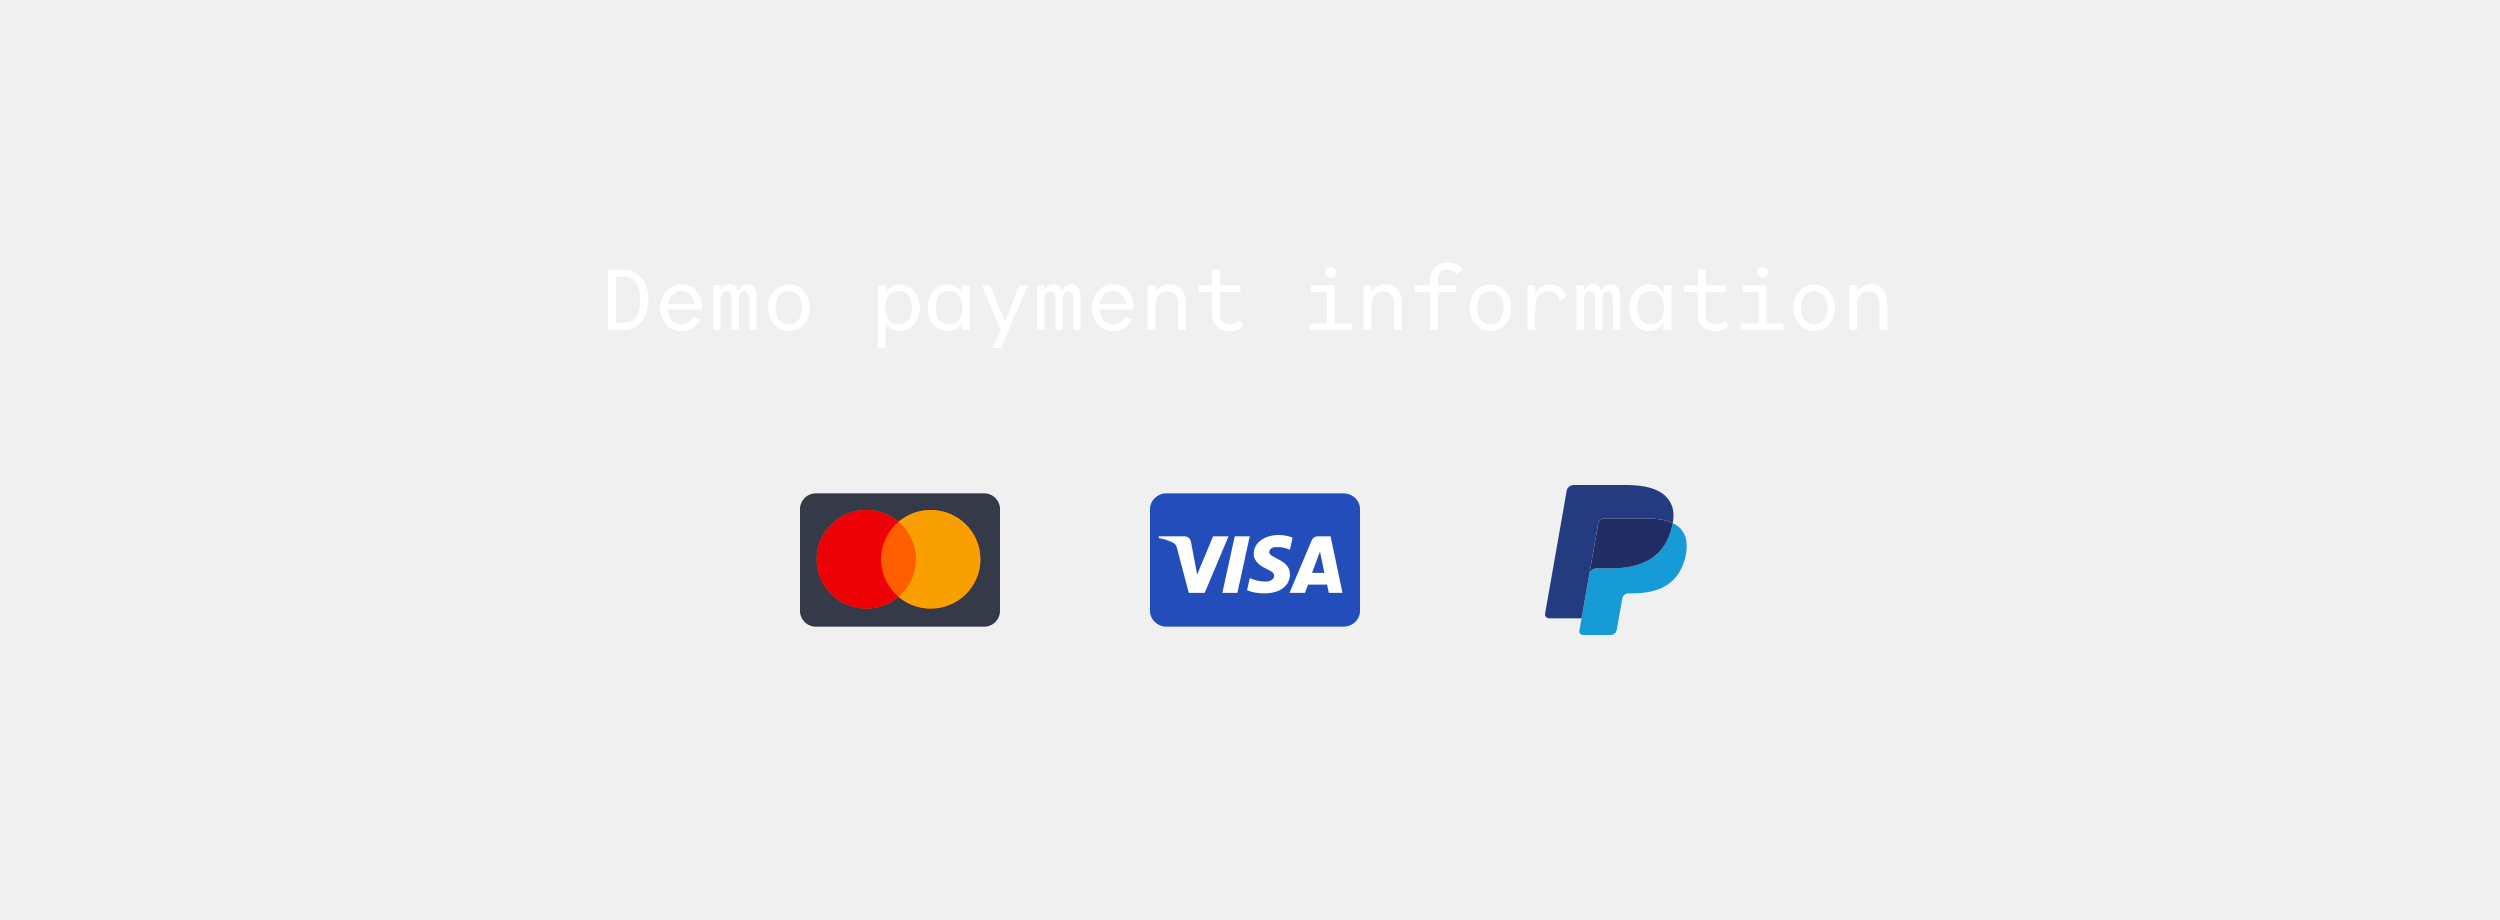
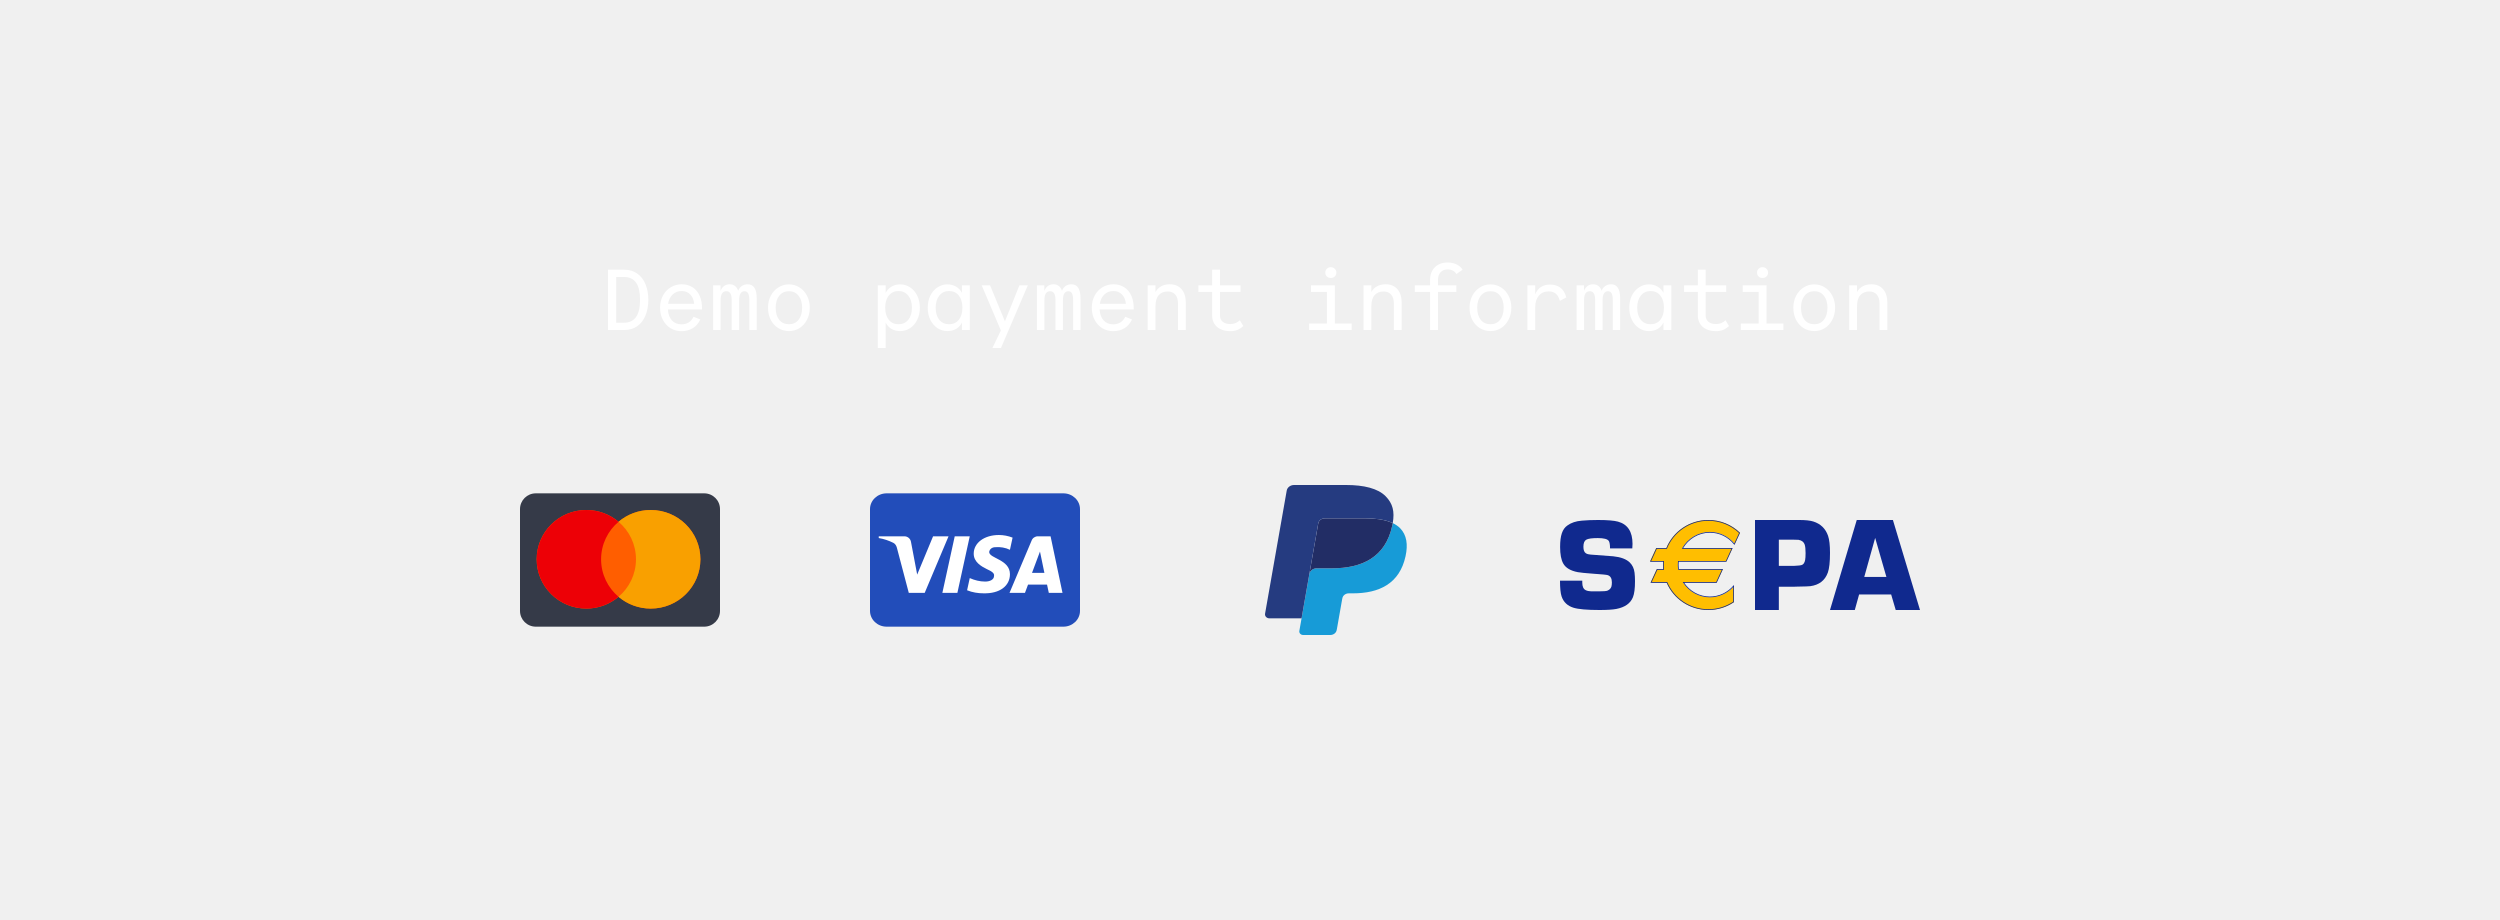
<svg xmlns="http://www.w3.org/2000/svg" width="250" height="92" viewBox="0 0 250 92" fill="none">
-   <path fill-rule="evenodd" clip-rule="evenodd" d="M115 50.915C115 50.042 115.747 49.334 116.665 49.334H134.335C135.254 49.334 136 50.041 136 50.915V61.085C136 61.959 135.253 62.667 134.335 62.667H116.665C115.746 62.667 115 61.959 115 61.085V50.915Z" fill="#224DBA" />
-   <path fill-rule="evenodd" clip-rule="evenodd" d="M120.469 59.288H118.879L117.686 54.763C117.63 54.554 117.509 54.37 117.333 54.284C116.891 54.066 116.405 53.892 115.875 53.805V53.63H118.437C118.79 53.63 119.055 53.892 119.1 54.196L119.718 57.46L121.308 53.63H122.854L120.469 59.288ZM123.738 59.288H122.236L123.473 53.63H124.974L123.738 59.288ZM126.918 55.198C126.962 54.893 127.227 54.719 127.536 54.719C128.022 54.675 128.552 54.763 128.994 54.98L129.259 53.762C128.817 53.587 128.331 53.5 127.89 53.5C126.432 53.5 125.371 54.284 125.371 55.371C125.371 56.199 126.123 56.633 126.653 56.895C127.227 57.156 127.448 57.33 127.404 57.591C127.404 57.982 126.962 58.157 126.521 58.157C125.99 58.157 125.46 58.026 124.974 57.808L124.709 59.027C125.24 59.244 125.813 59.332 126.344 59.332C127.978 59.375 128.994 58.592 128.994 57.417C128.994 55.937 126.918 55.85 126.918 55.198ZM134.25 59.288L133.058 53.63H131.777C131.511 53.63 131.246 53.805 131.158 54.066L128.95 59.288H130.496L130.804 58.461H132.704L132.881 59.288H134.25ZM131.998 55.154L132.439 57.286H131.202L131.998 55.154Z" fill="white" />
-   <path d="M167.274 52.311C167.258 52.4 167.24 52.491 167.22 52.584C166.535 55.741 164.189 56.832 161.194 56.832H159.669C159.302 56.832 158.994 57.07 158.937 57.395L158.156 61.836L157.934 63.095C157.897 63.308 158.08 63.5 158.32 63.5H161.025C161.345 63.5 161.617 63.291 161.668 63.008L161.694 62.885L162.204 59.986L162.236 59.827C162.286 59.542 162.559 59.334 162.879 59.334H163.284C165.905 59.334 167.957 58.379 168.556 55.617C168.807 54.464 168.677 53.501 168.014 52.823C167.814 52.619 167.565 52.449 167.274 52.311Z" fill="#179BD7" />
-   <path d="M166.557 52.055C166.452 52.027 166.344 52.002 166.233 51.98C166.121 51.958 166.007 51.939 165.89 51.922C165.479 51.862 165.028 51.834 164.545 51.834H160.471C160.37 51.834 160.275 51.854 160.19 51.891C160.002 51.972 159.862 52.132 159.828 52.327L158.961 57.251L158.937 57.395C158.994 57.071 159.302 56.832 159.669 56.832H161.194C164.189 56.832 166.535 55.741 167.22 52.585C167.241 52.491 167.258 52.4 167.274 52.311C167.1 52.229 166.912 52.158 166.71 52.098C166.66 52.083 166.609 52.069 166.557 52.055Z" fill="#222D65" />
-   <path d="M159.828 52.327C159.862 52.132 160.002 51.972 160.19 51.892C160.276 51.855 160.37 51.834 160.471 51.834H164.545C165.028 51.834 165.479 51.863 165.89 51.922C166.007 51.939 166.121 51.959 166.233 51.98C166.344 52.003 166.452 52.028 166.557 52.055C166.609 52.069 166.66 52.083 166.711 52.098C166.913 52.158 167.101 52.229 167.274 52.311C167.478 51.144 167.273 50.35 166.569 49.631C165.794 48.839 164.395 48.5 162.604 48.5H157.405C157.039 48.5 156.727 48.739 156.671 49.063L154.506 61.373C154.463 61.617 154.672 61.836 154.946 61.836H158.156L158.961 57.251L159.828 52.327Z" fill="#253B80" />
-   <path d="M98.421 49.334H81.579C80.707 49.334 80 50.04 80 50.912V61.088C80 61.96 80.707 62.667 81.579 62.667H98.421C99.293 62.667 100 61.96 100 61.088V50.912C100 50.04 99.293 49.334 98.421 49.334Z" fill="#353A48" />
-   <path fill-rule="evenodd" clip-rule="evenodd" d="M93.074 51C95.817 51 98.04 53.207 98.04 55.929C98.04 58.651 95.817 60.858 93.074 60.858C91.845 60.858 90.721 60.414 89.853 59.68C88.987 60.414 87.862 60.858 86.632 60.858C83.89 60.858 81.666 58.651 81.666 55.929C81.666 53.207 83.89 51 86.632 51C87.862 51 88.987 51.443 89.854 52.178C90.721 51.443 91.845 51 93.074 51Z" fill="#FF5E00" />
-   <path fill-rule="evenodd" clip-rule="evenodd" d="M86.632 51C87.862 51 88.987 51.443 89.854 52.178C88.786 53.081 88.109 54.427 88.109 55.929C88.109 57.431 88.786 58.776 89.853 59.68C88.987 60.414 87.862 60.858 86.632 60.858C83.89 60.858 81.666 58.651 81.666 55.929C81.666 53.207 83.89 51 86.632 51Z" fill="#ED0006" />
-   <path fill-rule="evenodd" clip-rule="evenodd" d="M93.074 51C95.817 51 98.04 53.207 98.04 55.929C98.04 58.651 95.817 60.858 93.074 60.858C91.845 60.858 90.72 60.414 89.853 59.68C90.921 58.775 91.598 57.43 91.598 55.929C91.598 54.427 90.921 53.082 89.854 52.178C90.72 51.443 91.845 51 93.074 51Z" fill="#F9A000" />
+   <path fill-rule="evenodd" clip-rule="evenodd" d="M87 50.915C87 50.042 87.747 49.334 88.665 49.334H106.335C107.254 49.334 108 50.041 108 50.915V61.085C108 61.959 107.253 62.667 106.335 62.667H88.665C87.746 62.667 87 61.959 87 61.085V50.915Z" fill="#224DBA" />
+   <path fill-rule="evenodd" clip-rule="evenodd" d="M92.469 59.288H90.879L89.686 54.763C89.63 54.554 89.509 54.37 89.333 54.284C88.891 54.066 88.405 53.892 87.875 53.805V53.63H90.437C90.79 53.63 91.055 53.892 91.1 54.196L91.718 57.46L93.308 53.63H94.854L92.469 59.288ZM95.738 59.288H94.236L95.473 53.63H96.975L95.738 59.288ZM98.918 55.198C98.962 54.893 99.227 54.719 99.536 54.719C100.022 54.675 100.552 54.763 100.994 54.98L101.259 53.762C100.817 53.587 100.331 53.5 99.89 53.5C98.432 53.5 97.371 54.284 97.371 55.371C97.371 56.199 98.123 56.633 98.653 56.895C99.227 57.156 99.448 57.33 99.404 57.591C99.404 57.982 98.962 58.157 98.52 58.157C97.99 58.157 97.46 58.026 96.975 57.808L96.709 59.027C97.24 59.244 97.813 59.332 98.344 59.332C99.978 59.375 100.994 58.592 100.994 57.417C100.994 55.937 98.918 55.85 98.918 55.198ZM106.25 59.288L105.058 53.63H103.777C103.511 53.63 103.246 53.805 103.158 54.066L100.95 59.288H102.496L102.804 58.461H104.704L104.881 59.288H106.25ZM103.998 55.154L104.439 57.286H103.202L103.998 55.154Z" fill="white" />
+   <path d="M139.274 52.311C139.258 52.4 139.24 52.491 139.22 52.584C138.535 55.741 136.189 56.832 133.194 56.832H131.669C131.302 56.832 130.994 57.07 130.937 57.395L130.156 61.836L129.934 63.095C129.897 63.308 130.08 63.5 130.32 63.5H133.025C133.345 63.5 133.617 63.291 133.668 63.008L133.694 62.885L134.204 59.986L134.236 59.827C134.286 59.542 134.559 59.334 134.879 59.334H135.284C137.905 59.334 139.957 58.379 140.556 55.617C140.807 54.464 140.677 53.501 140.014 52.823C139.814 52.619 139.565 52.449 139.274 52.311Z" fill="#179BD7" />
+   <path d="M138.557 52.055C138.452 52.027 138.344 52.002 138.233 51.98C138.121 51.958 138.007 51.939 137.89 51.922C137.479 51.862 137.028 51.834 136.545 51.834H132.471C132.37 51.834 132.275 51.854 132.19 51.891C132.002 51.972 131.862 52.132 131.828 52.327L130.961 57.251L130.937 57.395C130.994 57.071 131.302 56.832 131.669 56.832H133.194C136.189 56.832 138.535 55.741 139.22 52.585C139.241 52.491 139.258 52.4 139.274 52.311C139.1 52.229 138.912 52.158 138.71 52.098C138.66 52.083 138.609 52.069 138.557 52.055Z" fill="#222D65" />
+   <path d="M131.828 52.327C131.862 52.132 132.002 51.972 132.19 51.892C132.276 51.855 132.37 51.834 132.471 51.834H136.545C137.028 51.834 137.479 51.863 137.89 51.922C138.007 51.939 138.121 51.959 138.233 51.98C138.344 52.003 138.452 52.028 138.557 52.055C138.609 52.069 138.66 52.083 138.711 52.098C138.913 52.158 139.101 52.229 139.274 52.311C139.478 51.144 139.273 50.35 138.569 49.631C137.794 48.839 136.395 48.5 134.604 48.5H129.405C129.039 48.5 128.727 48.739 128.671 49.063L126.506 61.373C126.463 61.617 126.672 61.836 126.946 61.836H130.156L130.961 57.251L131.828 52.327Z" fill="#253B80" />
+   <path d="M163.23 54.838H161.003C161.003 54.467 160.96 54.217 160.875 54.09C160.742 53.902 160.377 53.808 159.778 53.808C159.197 53.808 158.812 53.862 158.624 53.971C158.436 54.079 158.341 54.316 158.341 54.679C158.341 55.009 158.425 55.226 158.592 55.33C158.711 55.404 158.87 55.447 159.066 55.46L159.516 55.492C160.478 55.557 161.079 55.603 161.319 55.629C162.08 55.707 162.632 55.913 162.974 56.246C163.243 56.507 163.404 56.847 163.455 57.267C163.485 57.519 163.5 57.803 163.5 58.119C163.5 58.848 163.432 59.381 163.295 59.719C163.047 60.339 162.49 60.731 161.624 60.896C161.26 60.965 160.705 61 159.958 61C158.711 61 157.842 60.925 157.351 60.773C156.749 60.587 156.352 60.21 156.16 59.643C156.053 59.327 156 58.801 156 58.065H158.227C158.227 58.147 158.227 58.21 158.227 58.253C158.227 58.646 158.338 58.898 158.559 59.011C158.713 59.089 158.898 59.129 159.116 59.134H159.935C160.352 59.134 160.619 59.113 160.734 59.069C160.939 58.987 161.073 58.855 161.137 58.673C161.171 58.56 161.188 58.415 161.188 58.237C161.188 57.839 161.045 57.597 160.76 57.51C160.653 57.475 160.157 57.427 159.271 57.367C158.559 57.315 158.064 57.265 157.788 57.217C157.059 57.078 156.573 56.793 156.33 56.36C156.117 55.992 156.011 55.435 156.011 54.69C156.011 54.123 156.068 53.668 156.184 53.326C156.299 52.983 156.484 52.724 156.741 52.546C157.116 52.273 157.596 52.113 158.181 52.065C158.667 52.022 159.207 52 159.801 52C160.735 52 161.401 52.055 161.798 52.163C162.767 52.428 163.252 53.17 163.252 54.389C163.252 54.489 163.244 54.639 163.23 54.838Z" fill="#10298E" />
+   <path d="M175.5 61V52H178.974H179.519H179.941C180.55 52 181.015 52.05 181.334 52.151C182.064 52.384 182.554 52.86 182.806 53.58C182.935 53.958 183 54.526 183 55.285C183 56.199 182.928 56.854 182.786 57.254C182.501 58.044 181.915 58.499 181.029 58.617C180.925 58.635 180.482 58.65 179.7 58.663L179.305 58.676H177.884V61H175.5ZM177.884 56.589H179.369C179.841 56.571 180.127 56.535 180.23 56.477C180.371 56.398 180.466 56.24 180.513 56.004C180.543 55.847 180.558 55.613 180.558 55.302C180.558 54.922 180.528 54.639 180.468 54.455C180.382 54.197 180.177 54.04 179.852 53.983C179.787 53.974 179.633 53.969 179.389 53.969H177.884V56.589Z" fill="#10298E" />
+   <path d="M189.115 59.445H185.91L185.48 61H183L185.676 52H189.291L192 61H189.572L189.115 59.445ZM188.639 57.691L187.516 53.79L186.426 57.691H188.639Z" fill="#10298E" />
+   <path d="M170.996 53.204C171.997 53.204 172.89 53.671 173.477 54.402L174 53.266C173.182 52.483 172.069 52 170.841 52C168.929 52 167.293 53.17 166.622 54.826H165.602L165 56.134H166.312C166.302 56.255 166.296 56.376 166.296 56.5C166.296 56.65 166.303 56.798 166.318 56.945H165.659L165.057 58.253H166.654C167.344 59.867 168.959 61 170.841 61C171.789 61 172.669 60.712 173.398 60.22V58.617C172.811 59.294 171.953 59.721 170.996 59.721C169.878 59.721 168.894 59.137 168.321 58.253H171.664L172.267 56.945H167.829C167.806 56.787 167.794 56.626 167.794 56.462C167.794 56.352 167.799 56.242 167.81 56.134H172.64L173.242 54.826H168.227C168.782 53.856 169.814 53.204 170.996 53.204Z" fill="#FFBE00" />
+   <path d="M170.985 53.271C171.928 53.271 172.81 53.699 173.407 54.445L173.446 54.493L173.472 54.437L173.989 53.311L174 53.285L173.98 53.266C173.131 52.449 172.012 52 170.832 52C169.91 52 169.023 52.274 168.266 52.792C167.528 53.297 166.961 54.001 166.628 54.825L166.663 54.801H165.655H165.631L165.62 54.824L165.025 56.12L165 56.176H165.06H166.357L166.318 56.134C166.308 56.268 166.302 56.388 166.302 56.5C166.302 56.646 166.31 56.795 166.324 56.945L166.363 56.902H165.711H165.687L165.677 56.924L165.081 58.221L165.056 58.277H165.116H166.694L166.659 58.253C167.37 59.922 169.008 61 170.832 61C171.746 61 172.627 60.731 173.38 60.221L173.397 60.209V60.188V58.599V58.495L173.33 58.573C172.736 59.26 171.881 59.654 170.985 59.654C169.931 59.654 168.955 59.117 168.373 58.216L168.342 58.277H171.646H171.67L171.68 58.254L172.276 56.957L172.301 56.902H172.241H167.855L167.893 56.935C167.871 56.778 167.859 56.619 167.859 56.463C167.859 56.356 167.864 56.248 167.875 56.141L167.837 56.176H172.61H172.634L172.644 56.153L173.239 54.857L173.265 54.801H173.205H168.249L168.282 54.86C168.841 53.88 169.877 53.271 170.985 53.271ZM168.249 54.879H173.205L173.17 54.824L172.575 56.12L172.61 56.098H167.837H167.802L167.798 56.133C167.788 56.243 167.783 56.354 167.783 56.463C167.783 56.623 167.794 56.786 167.818 56.947L167.823 56.98H167.855H172.241L172.206 56.924L171.611 58.221L171.646 58.199H168.342H168.271L168.31 58.259C168.905 59.182 169.905 59.732 170.985 59.732C171.903 59.732 172.779 59.329 173.388 58.624L173.32 58.599V60.188L173.337 60.156C172.597 60.657 171.731 60.922 170.832 60.922C169.039 60.922 167.428 59.862 166.729 58.222L166.719 58.199H166.694H165.116L165.151 58.254L165.746 56.957L165.711 56.98H166.363H166.405L166.401 56.937C166.386 56.79 166.379 56.643 166.379 56.5C166.379 56.39 166.384 56.272 166.395 56.14L166.398 56.098H166.357H165.06L165.095 56.153L165.69 54.857L165.655 54.879H166.663H166.689L166.698 54.855C167.026 54.045 167.583 53.353 168.309 52.856C169.053 52.347 169.925 52.078 170.832 52.078C171.993 52.078 173.092 52.52 173.927 53.322L173.919 53.277L173.403 54.404L173.467 54.396C172.855 53.632 171.951 53.193 170.985 53.193C169.849 53.193 168.789 53.817 168.216 54.821L168.183 54.879H168.249Z" fill="#10298E" />
+   <path d="M70.421 49.334H53.579C52.707 49.334 52 50.04 52 50.912V61.088C52 61.96 52.707 62.667 53.579 62.667H70.421C71.293 62.667 72 61.96 72 61.088V50.912C72 50.04 71.293 49.334 70.421 49.334Z" fill="#353A48" />
+   <path fill-rule="evenodd" clip-rule="evenodd" d="M65.074 51C67.817 51 70.04 53.207 70.04 55.929C70.04 58.651 67.817 60.858 65.074 60.858C63.845 60.858 62.721 60.414 61.853 59.68C60.987 60.414 59.862 60.858 58.632 60.858C55.89 60.858 53.666 58.651 53.666 55.929C53.666 53.207 55.89 51 58.632 51C59.862 51 60.987 51.443 61.854 52.178C62.721 51.443 63.845 51 65.074 51Z" fill="#FF5E00" />
+   <path fill-rule="evenodd" clip-rule="evenodd" d="M58.632 51C59.862 51 60.987 51.443 61.854 52.178C60.786 53.081 60.109 54.427 60.109 55.929C60.109 57.431 60.786 58.776 61.853 59.68C60.987 60.414 59.862 60.858 58.632 60.858C55.89 60.858 53.666 58.651 53.666 55.929C53.666 53.207 55.89 51 58.632 51Z" fill="#ED0006" />
+   <path fill-rule="evenodd" clip-rule="evenodd" d="M65.074 51C67.817 51 70.04 53.207 70.04 55.929C70.04 58.651 67.817 60.858 65.074 60.858C63.845 60.858 62.72 60.414 61.853 59.68C62.922 58.775 63.598 57.43 63.598 55.929C63.598 54.427 62.922 53.082 61.854 52.178C62.72 51.443 63.845 51 65.074 51Z" fill="#F9A000" />
  <path d="M60.801 33V26.97H62.421C62.937 26.97 63.375 27.102 63.735 27.366C64.101 27.624 64.374 27.981 64.554 28.437C64.74 28.887 64.833 29.403 64.833 29.985C64.833 30.561 64.74 31.077 64.554 31.533C64.374 31.989 64.101 32.349 63.735 32.613C63.375 32.871 62.937 33 62.421 33H60.801ZM62.403 32.271C63.471 32.271 64.005 31.509 64.005 29.985C64.005 29.217 63.873 28.644 63.609 28.266C63.345 27.888 62.943 27.699 62.403 27.699H61.62V32.271H62.403ZM68.168 28.428C68.588 28.428 68.954 28.53 69.266 28.734C69.579 28.938 69.816 29.229 69.978 29.607C70.139 29.985 70.215 30.432 70.203 30.948H66.791C66.816 31.41 66.948 31.773 67.188 32.037C67.427 32.301 67.746 32.433 68.141 32.433C68.706 32.433 69.111 32.181 69.356 31.677L70.031 31.947C69.852 32.331 69.6 32.622 69.275 32.82C68.951 33.018 68.573 33.117 68.141 33.117C67.757 33.117 67.4 33.021 67.07 32.829C66.746 32.631 66.489 32.355 66.296 32.001C66.105 31.647 66.008 31.242 66.008 30.786C66.008 30.324 66.105 29.913 66.296 29.553C66.495 29.193 66.755 28.917 67.079 28.725C67.409 28.527 67.772 28.428 68.168 28.428ZM68.177 29.103C67.811 29.103 67.508 29.217 67.269 29.445C67.028 29.673 66.876 29.985 66.809 30.381H69.419C69.377 29.979 69.246 29.667 69.023 29.445C68.802 29.217 68.519 29.103 68.177 29.103ZM74.762 28.428C75.368 28.428 75.671 28.899 75.671 29.841V33H74.933V30.012C74.933 29.7 74.894 29.475 74.816 29.337C74.738 29.193 74.615 29.121 74.447 29.121C74.279 29.121 74.147 29.196 74.051 29.346C73.961 29.49 73.916 29.712 73.916 30.012V33H73.169V30.012C73.169 29.7 73.124 29.475 73.034 29.337C72.95 29.193 72.818 29.121 72.638 29.121C72.254 29.121 72.062 29.418 72.062 30.012V33H71.315V28.536H72.053V29.085C72.239 28.647 72.545 28.428 72.971 28.428C73.181 28.428 73.358 28.485 73.502 28.599C73.646 28.713 73.751 28.872 73.817 29.076C73.901 28.872 74.024 28.713 74.186 28.599C74.354 28.485 74.546 28.428 74.762 28.428ZM78.898 33.108C78.508 33.108 78.151 33.009 77.828 32.811C77.51 32.613 77.257 32.337 77.072 31.983C76.891 31.623 76.802 31.218 76.802 30.768C76.802 30.324 76.894 29.925 77.081 29.571C77.266 29.217 77.519 28.941 77.837 28.743C78.154 28.539 78.508 28.437 78.898 28.437C79.282 28.437 79.633 28.539 79.951 28.743C80.269 28.941 80.519 29.217 80.698 29.571C80.885 29.925 80.978 30.324 80.978 30.768C80.978 31.212 80.885 31.614 80.698 31.974C80.519 32.328 80.269 32.607 79.951 32.811C79.633 33.009 79.282 33.108 78.898 33.108ZM78.898 32.424C79.3 32.424 79.618 32.277 79.853 31.983C80.093 31.683 80.213 31.278 80.213 30.768C80.213 30.27 80.093 29.871 79.853 29.571C79.618 29.271 79.3 29.121 78.898 29.121C78.49 29.121 78.166 29.271 77.927 29.571C77.686 29.871 77.567 30.27 77.567 30.768C77.567 31.278 77.683 31.683 77.918 31.983C78.157 32.277 78.484 32.424 78.898 32.424ZM90.024 28.437C90.378 28.437 90.705 28.536 91.005 28.734C91.305 28.926 91.542 29.199 91.716 29.553C91.896 29.907 91.986 30.315 91.986 30.777C91.986 31.233 91.896 31.638 91.716 31.992C91.542 32.346 91.305 32.622 91.005 32.82C90.705 33.012 90.378 33.108 90.024 33.108C89.688 33.108 89.397 33.036 89.151 32.892C88.905 32.748 88.71 32.538 88.566 32.262V34.8H87.783V28.536H88.566V29.283C88.71 29.013 88.905 28.806 89.151 28.662C89.403 28.512 89.694 28.437 90.024 28.437ZM89.853 32.424C90.261 32.424 90.585 32.277 90.825 31.983C91.071 31.683 91.194 31.281 91.194 30.777C91.194 30.267 91.071 29.862 90.825 29.562C90.585 29.256 90.261 29.103 89.853 29.103C89.445 29.103 89.121 29.253 88.881 29.553C88.641 29.853 88.521 30.261 88.521 30.777C88.521 31.281 88.641 31.683 88.881 31.983C89.121 32.277 89.445 32.424 89.853 32.424ZM96.195 28.536H96.978V33H96.195V32.262C96.051 32.538 95.856 32.748 95.61 32.892C95.364 33.036 95.073 33.108 94.737 33.108C94.383 33.108 94.056 33.012 93.756 32.82C93.456 32.622 93.216 32.346 93.036 31.992C92.862 31.638 92.775 31.233 92.775 30.777C92.775 30.315 92.862 29.907 93.036 29.553C93.216 29.199 93.456 28.926 93.756 28.734C94.056 28.536 94.383 28.437 94.737 28.437C95.067 28.437 95.355 28.512 95.601 28.662C95.853 28.806 96.051 29.013 96.195 29.283V28.536ZM94.908 32.424C95.316 32.424 95.64 32.277 95.88 31.983C96.12 31.683 96.24 31.281 96.24 30.777C96.24 30.261 96.12 29.853 95.88 29.553C95.64 29.253 95.316 29.103 94.908 29.103C94.5 29.103 94.173 29.256 93.927 29.562C93.687 29.862 93.567 30.267 93.567 30.777C93.567 31.281 93.687 31.683 93.927 31.983C94.173 32.277 94.5 32.424 94.908 32.424ZM100.493 32.136L101.942 28.536H102.779L100.097 34.8H99.242L100.088 33.045L98.171 28.536H99.008L100.493 32.136ZM107.141 28.428C107.747 28.428 108.05 28.899 108.05 29.841V33H107.312V30.012C107.312 29.7 107.273 29.475 107.195 29.337C107.117 29.193 106.994 29.121 106.826 29.121C106.658 29.121 106.526 29.196 106.43 29.346C106.34 29.49 106.295 29.712 106.295 30.012V33H105.548V30.012C105.548 29.7 105.503 29.475 105.413 29.337C105.329 29.193 105.197 29.121 105.017 29.121C104.633 29.121 104.441 29.418 104.441 30.012V33H103.694V28.536H104.432V29.085C104.618 28.647 104.924 28.428 105.35 28.428C105.56 28.428 105.737 28.485 105.881 28.599C106.025 28.713 106.13 28.872 106.196 29.076C106.28 28.872 106.403 28.713 106.565 28.599C106.733 28.485 106.925 28.428 107.141 28.428ZM111.34 28.428C111.76 28.428 112.126 28.53 112.438 28.734C112.75 28.938 112.987 29.229 113.149 29.607C113.311 29.985 113.386 30.432 113.374 30.948H109.963C109.987 31.41 110.119 31.773 110.359 32.037C110.599 32.301 110.917 32.433 111.313 32.433C111.877 32.433 112.282 32.181 112.528 31.677L113.203 31.947C113.023 32.331 112.771 32.622 112.447 32.82C112.123 33.018 111.745 33.117 111.313 33.117C110.929 33.117 110.572 33.021 110.242 32.829C109.918 32.631 109.66 32.355 109.468 32.001C109.276 31.647 109.18 31.242 109.18 30.786C109.18 30.324 109.276 29.913 109.468 29.553C109.666 29.193 109.927 28.917 110.251 28.725C110.581 28.527 110.944 28.428 111.34 28.428ZM111.349 29.103C110.983 29.103 110.68 29.217 110.44 29.445C110.2 29.673 110.047 29.985 109.981 30.381H112.591C112.549 29.979 112.417 29.667 112.195 29.445C111.973 29.217 111.691 29.103 111.349 29.103ZM116.971 28.428C117.481 28.428 117.877 28.593 118.159 28.923C118.441 29.247 118.582 29.709 118.582 30.309V33H117.799V30.345C117.799 29.961 117.709 29.667 117.529 29.463C117.349 29.253 117.097 29.148 116.773 29.148C116.395 29.148 116.095 29.271 115.873 29.517C115.657 29.757 115.549 30.132 115.549 30.642V33H114.766V28.536H115.549V29.202C115.693 28.944 115.885 28.752 116.125 28.626C116.371 28.494 116.653 28.428 116.971 28.428ZM124.329 32.604C124.125 32.79 123.921 32.922 123.717 33C123.513 33.078 123.291 33.117 123.051 33.117C122.493 33.117 122.046 32.976 121.71 32.694C121.38 32.406 121.215 32.022 121.215 31.542V29.193H119.838V28.536H121.215V26.97H121.998V28.536H124.05V29.193H121.998V31.551C121.998 31.815 122.091 32.025 122.277 32.181C122.469 32.331 122.724 32.406 123.042 32.406C123.402 32.406 123.717 32.28 123.987 32.028L124.329 32.604ZM133.484 28.536V32.352H135.167V33H130.91V32.352H132.692V29.193H131.099V28.536H133.484ZM133.079 26.718C133.241 26.718 133.373 26.772 133.475 26.88C133.583 26.982 133.637 27.108 133.637 27.258C133.637 27.414 133.583 27.543 133.475 27.645C133.373 27.747 133.241 27.798 133.079 27.798C132.917 27.798 132.785 27.747 132.683 27.645C132.581 27.543 132.53 27.414 132.53 27.258C132.53 27.108 132.581 26.982 132.683 26.88C132.791 26.772 132.923 26.718 133.079 26.718ZM138.557 28.428C139.067 28.428 139.463 28.593 139.745 28.923C140.027 29.247 140.168 29.709 140.168 30.309V33H139.385V30.345C139.385 29.961 139.295 29.667 139.115 29.463C138.935 29.253 138.683 29.148 138.359 29.148C137.981 29.148 137.681 29.271 137.459 29.517C137.243 29.757 137.135 30.132 137.135 30.642V33H136.352V28.536H137.135V29.202C137.279 28.944 137.471 28.752 137.711 28.626C137.957 28.494 138.239 28.428 138.557 28.428ZM144.763 26.943C144.469 26.943 144.235 27.036 144.061 27.222C143.887 27.408 143.8 27.66 143.8 27.978V28.536H145.636V29.193H143.8V33H143.008V29.193H141.478V28.536H143.008V27.996C143.008 27.468 143.167 27.045 143.485 26.727C143.803 26.409 144.226 26.25 144.754 26.25C145.096 26.25 145.396 26.313 145.654 26.439C145.918 26.565 146.119 26.742 146.257 26.97L145.636 27.402C145.558 27.258 145.444 27.147 145.294 27.069C145.144 26.985 144.967 26.943 144.763 26.943ZM149.053 33.108C148.663 33.108 148.306 33.009 147.982 32.811C147.664 32.613 147.412 32.337 147.226 31.983C147.046 31.623 146.956 31.218 146.956 30.768C146.956 30.324 147.049 29.925 147.235 29.571C147.421 29.217 147.673 28.941 147.991 28.743C148.309 28.539 148.663 28.437 149.053 28.437C149.437 28.437 149.788 28.539 150.106 28.743C150.424 28.941 150.673 29.217 150.853 29.571C151.039 29.925 151.132 30.324 151.132 30.768C151.132 31.212 151.039 31.614 150.853 31.974C150.673 32.328 150.424 32.607 150.106 32.811C149.788 33.009 149.437 33.108 149.053 33.108ZM149.053 32.424C149.455 32.424 149.773 32.277 150.007 31.983C150.247 31.683 150.367 31.278 150.367 30.768C150.367 30.27 150.247 29.871 150.007 29.571C149.773 29.271 149.455 29.121 149.053 29.121C148.645 29.121 148.321 29.271 148.081 29.571C147.841 29.871 147.721 30.27 147.721 30.768C147.721 31.278 147.838 31.683 148.072 31.983C148.312 32.277 148.639 32.424 149.053 32.424ZM155.007 28.455C155.391 28.455 155.727 28.554 156.015 28.752C156.303 28.95 156.507 29.28 156.627 29.742L155.988 30.084C155.892 29.742 155.751 29.499 155.565 29.355C155.385 29.211 155.154 29.139 154.872 29.139C154.446 29.139 154.113 29.286 153.873 29.58C153.639 29.874 153.522 30.246 153.522 30.696V33H152.739V28.536H153.522V29.427C153.654 29.103 153.846 28.86 154.098 28.698C154.35 28.536 154.653 28.455 155.007 28.455ZM161.106 28.428C161.712 28.428 162.015 28.899 162.015 29.841V33H161.277V30.012C161.277 29.7 161.238 29.475 161.16 29.337C161.082 29.193 160.959 29.121 160.791 29.121C160.623 29.121 160.491 29.196 160.395 29.346C160.305 29.49 160.26 29.712 160.26 30.012V33H159.513V30.012C159.513 29.7 159.468 29.475 159.378 29.337C159.294 29.193 159.162 29.121 158.982 29.121C158.598 29.121 158.406 29.418 158.406 30.012V33H157.659V28.536H158.397V29.085C158.583 28.647 158.889 28.428 159.315 28.428C159.525 28.428 159.702 28.485 159.846 28.599C159.99 28.713 160.095 28.872 160.161 29.076C160.245 28.872 160.368 28.713 160.53 28.599C160.698 28.485 160.89 28.428 161.106 28.428ZM166.349 28.536H167.132V33H166.349V32.262C166.205 32.538 166.01 32.748 165.764 32.892C165.518 33.036 165.227 33.108 164.891 33.108C164.537 33.108 164.21 33.012 163.91 32.82C163.61 32.622 163.37 32.346 163.19 31.992C163.016 31.638 162.929 31.233 162.929 30.777C162.929 30.315 163.016 29.907 163.19 29.553C163.37 29.199 163.61 28.926 163.91 28.734C164.21 28.536 164.537 28.437 164.891 28.437C165.221 28.437 165.509 28.512 165.755 28.662C166.007 28.806 166.205 29.013 166.349 29.283V28.536ZM165.062 32.424C165.47 32.424 165.794 32.277 166.034 31.983C166.274 31.683 166.394 31.281 166.394 30.777C166.394 30.261 166.274 29.853 166.034 29.553C165.794 29.253 165.47 29.103 165.062 29.103C164.654 29.103 164.327 29.256 164.081 29.562C163.841 29.862 163.721 30.267 163.721 30.777C163.721 31.281 163.841 31.683 164.081 31.983C164.327 32.277 164.654 32.424 165.062 32.424ZM172.898 32.604C172.694 32.79 172.49 32.922 172.286 33C172.082 33.078 171.86 33.117 171.62 33.117C171.062 33.117 170.615 32.976 170.279 32.694C169.949 32.406 169.784 32.022 169.784 31.542V29.193H168.407V28.536H169.784V26.97H170.567V28.536H172.619V29.193H170.567V31.551C170.567 31.815 170.66 32.025 170.846 32.181C171.038 32.331 171.293 32.406 171.611 32.406C171.971 32.406 172.286 32.28 172.556 32.028L172.898 32.604ZM176.656 28.536V32.352H178.339V33H174.082V32.352H175.864V29.193H174.271V28.536H176.656ZM176.251 26.718C176.413 26.718 176.545 26.772 176.647 26.88C176.755 26.982 176.809 27.108 176.809 27.258C176.809 27.414 176.755 27.543 176.647 27.645C176.545 27.747 176.413 27.798 176.251 27.798C176.089 27.798 175.957 27.747 175.855 27.645C175.753 27.543 175.702 27.414 175.702 27.258C175.702 27.108 175.753 26.982 175.855 26.88C175.963 26.772 176.095 26.718 176.251 26.718ZM181.432 33.108C181.042 33.108 180.685 33.009 180.361 32.811C180.043 32.613 179.791 32.337 179.605 31.983C179.425 31.623 179.335 31.218 179.335 30.768C179.335 30.324 179.428 29.925 179.614 29.571C179.8 29.217 180.052 28.941 180.37 28.743C180.688 28.539 181.042 28.437 181.432 28.437C181.816 28.437 182.167 28.539 182.485 28.743C182.803 28.941 183.052 29.217 183.232 29.571C183.418 29.925 183.511 30.324 183.511 30.768C183.511 31.212 183.418 31.614 183.232 31.974C183.052 32.328 182.803 32.607 182.485 32.811C182.167 33.009 181.816 33.108 181.432 33.108ZM181.432 32.424C181.834 32.424 182.152 32.277 182.386 31.983C182.626 31.683 182.746 31.278 182.746 30.768C182.746 30.27 182.626 29.871 182.386 29.571C182.152 29.271 181.834 29.121 181.432 29.121C181.024 29.121 180.7 29.271 180.46 29.571C180.22 29.871 180.1 30.27 180.1 30.768C180.1 31.278 180.217 31.683 180.451 31.983C180.691 32.277 181.018 32.424 181.432 32.424ZM187.125 28.428C187.635 28.428 188.031 28.593 188.313 28.923C188.595 29.247 188.736 29.709 188.736 30.309V33H187.953V30.345C187.953 29.961 187.863 29.667 187.683 29.463C187.503 29.253 187.251 29.148 186.927 29.148C186.549 29.148 186.249 29.271 186.027 29.517C185.811 29.757 185.703 30.132 185.703 30.642V33H184.92V28.536H185.703V29.202C185.847 28.944 186.039 28.752 186.279 28.626C186.525 28.494 186.807 28.428 187.125 28.428Z" fill="white" />
</svg>
